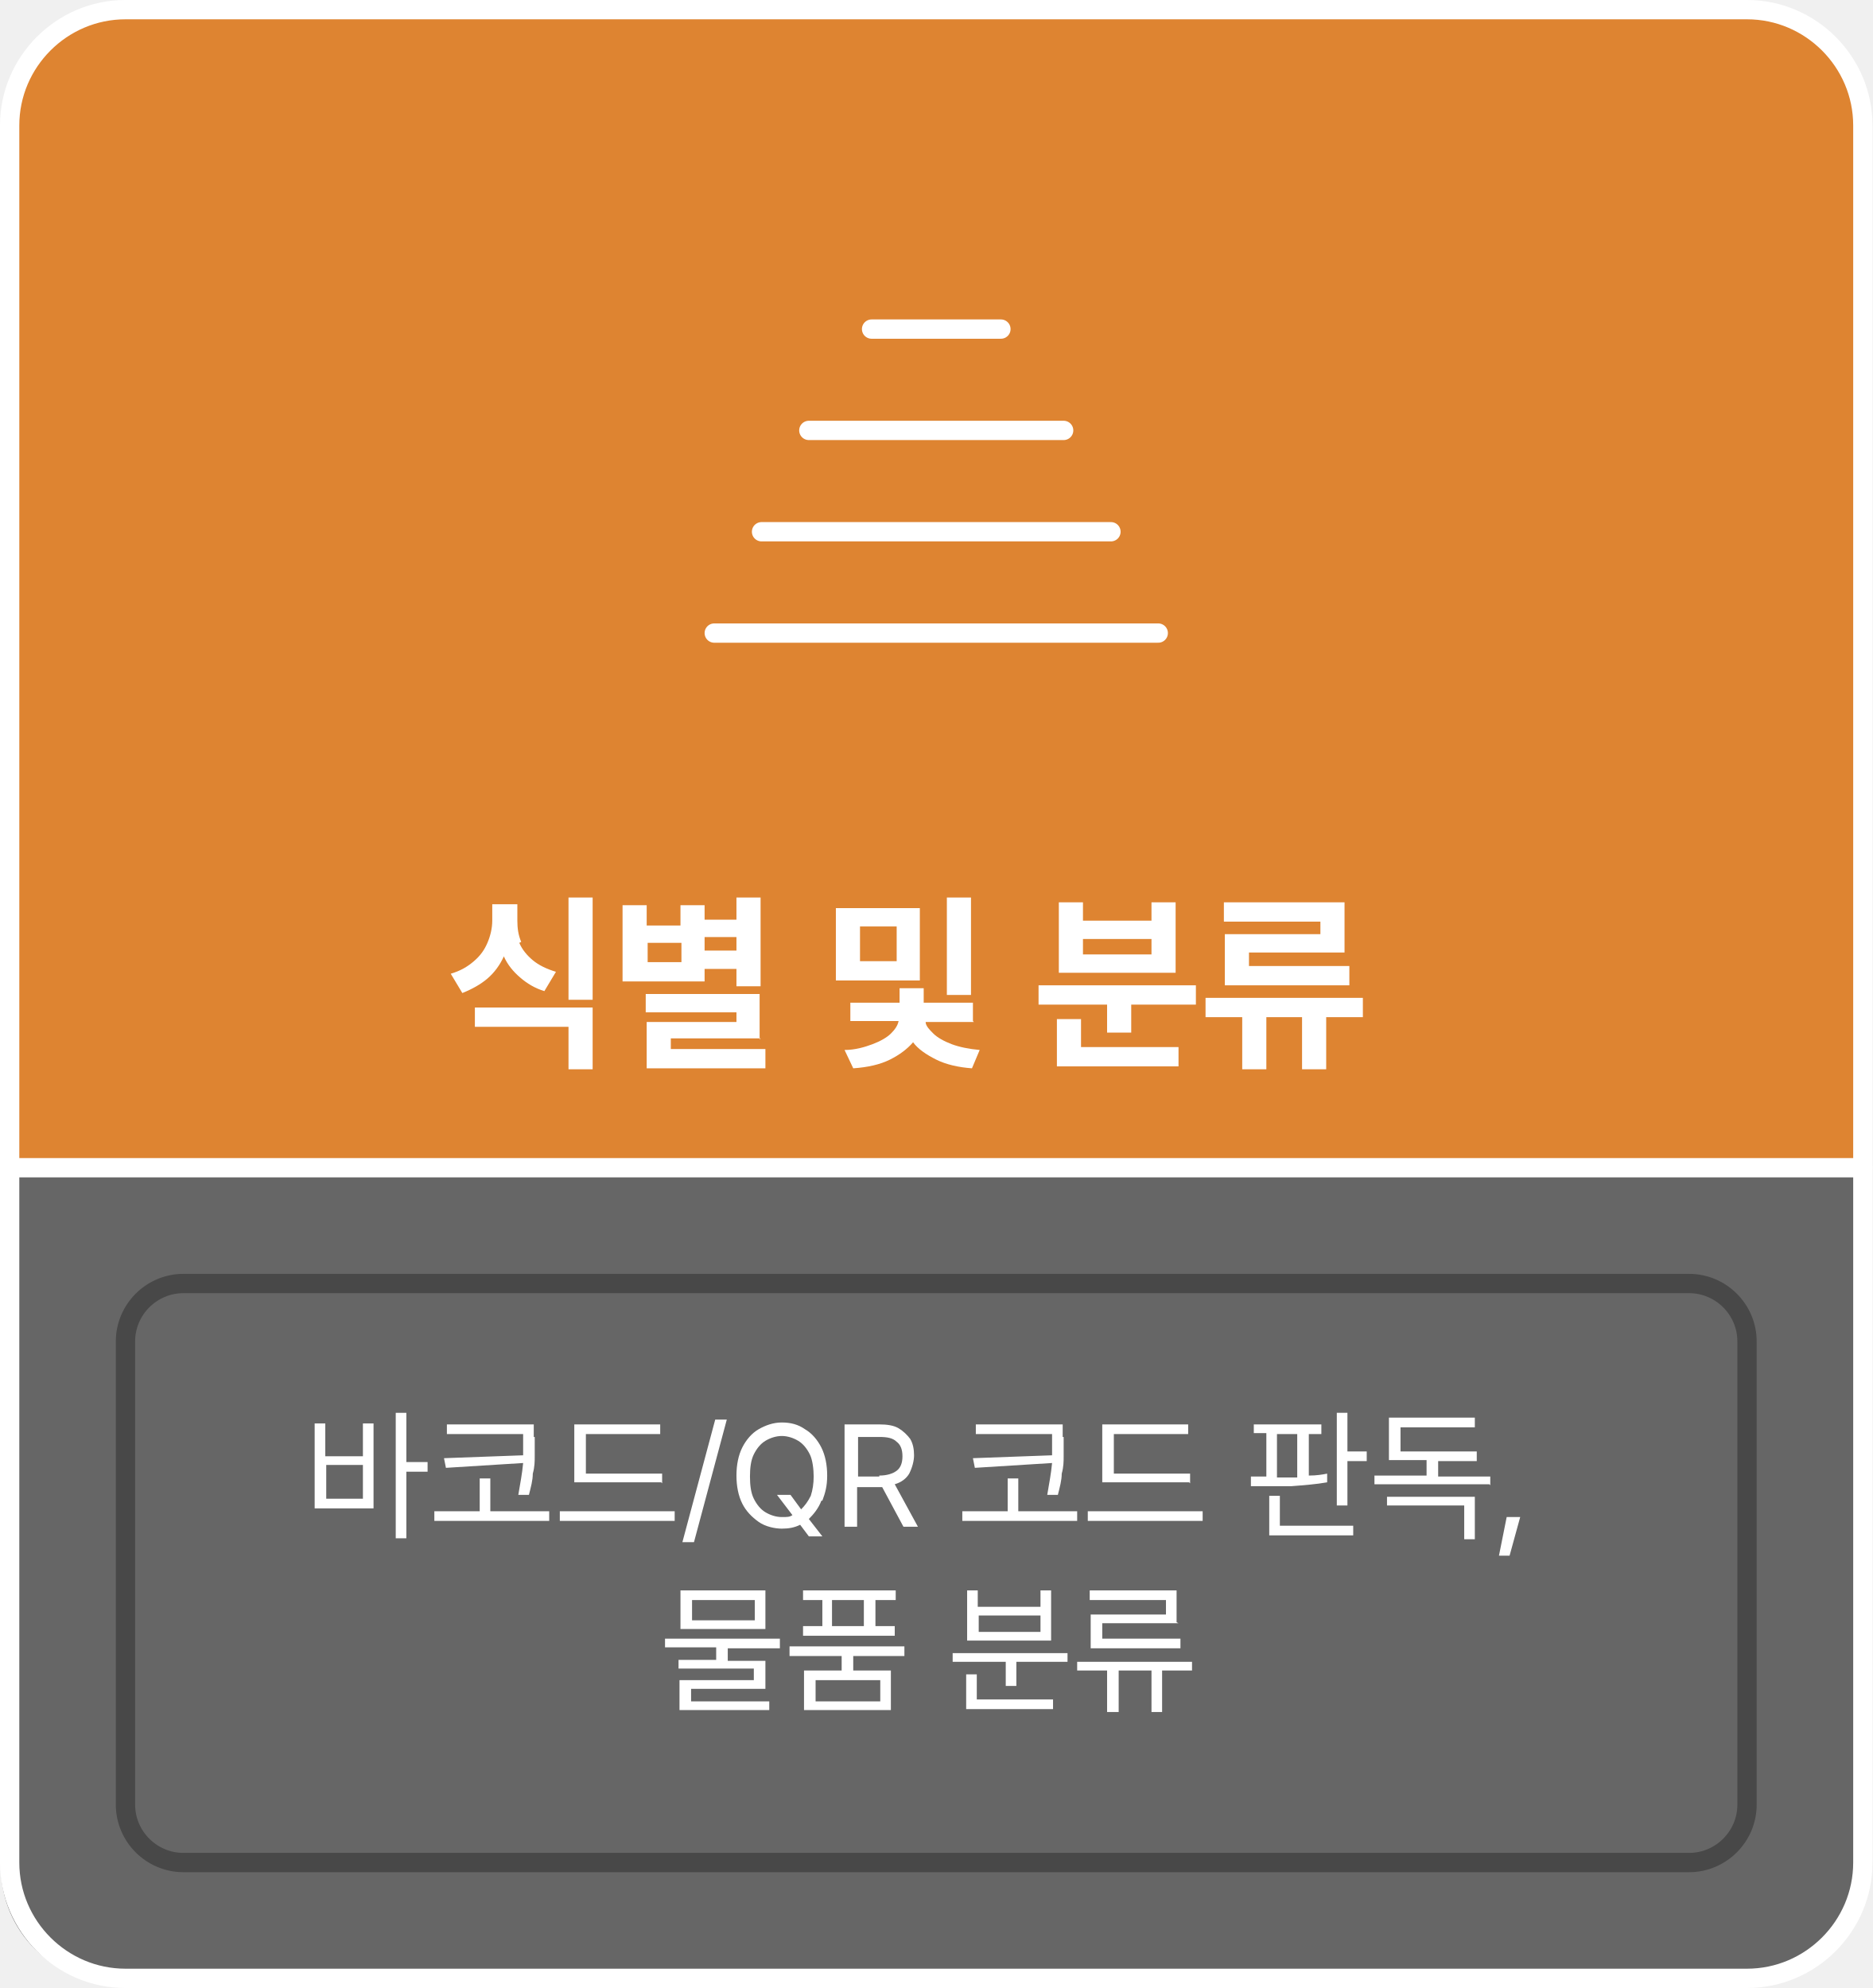
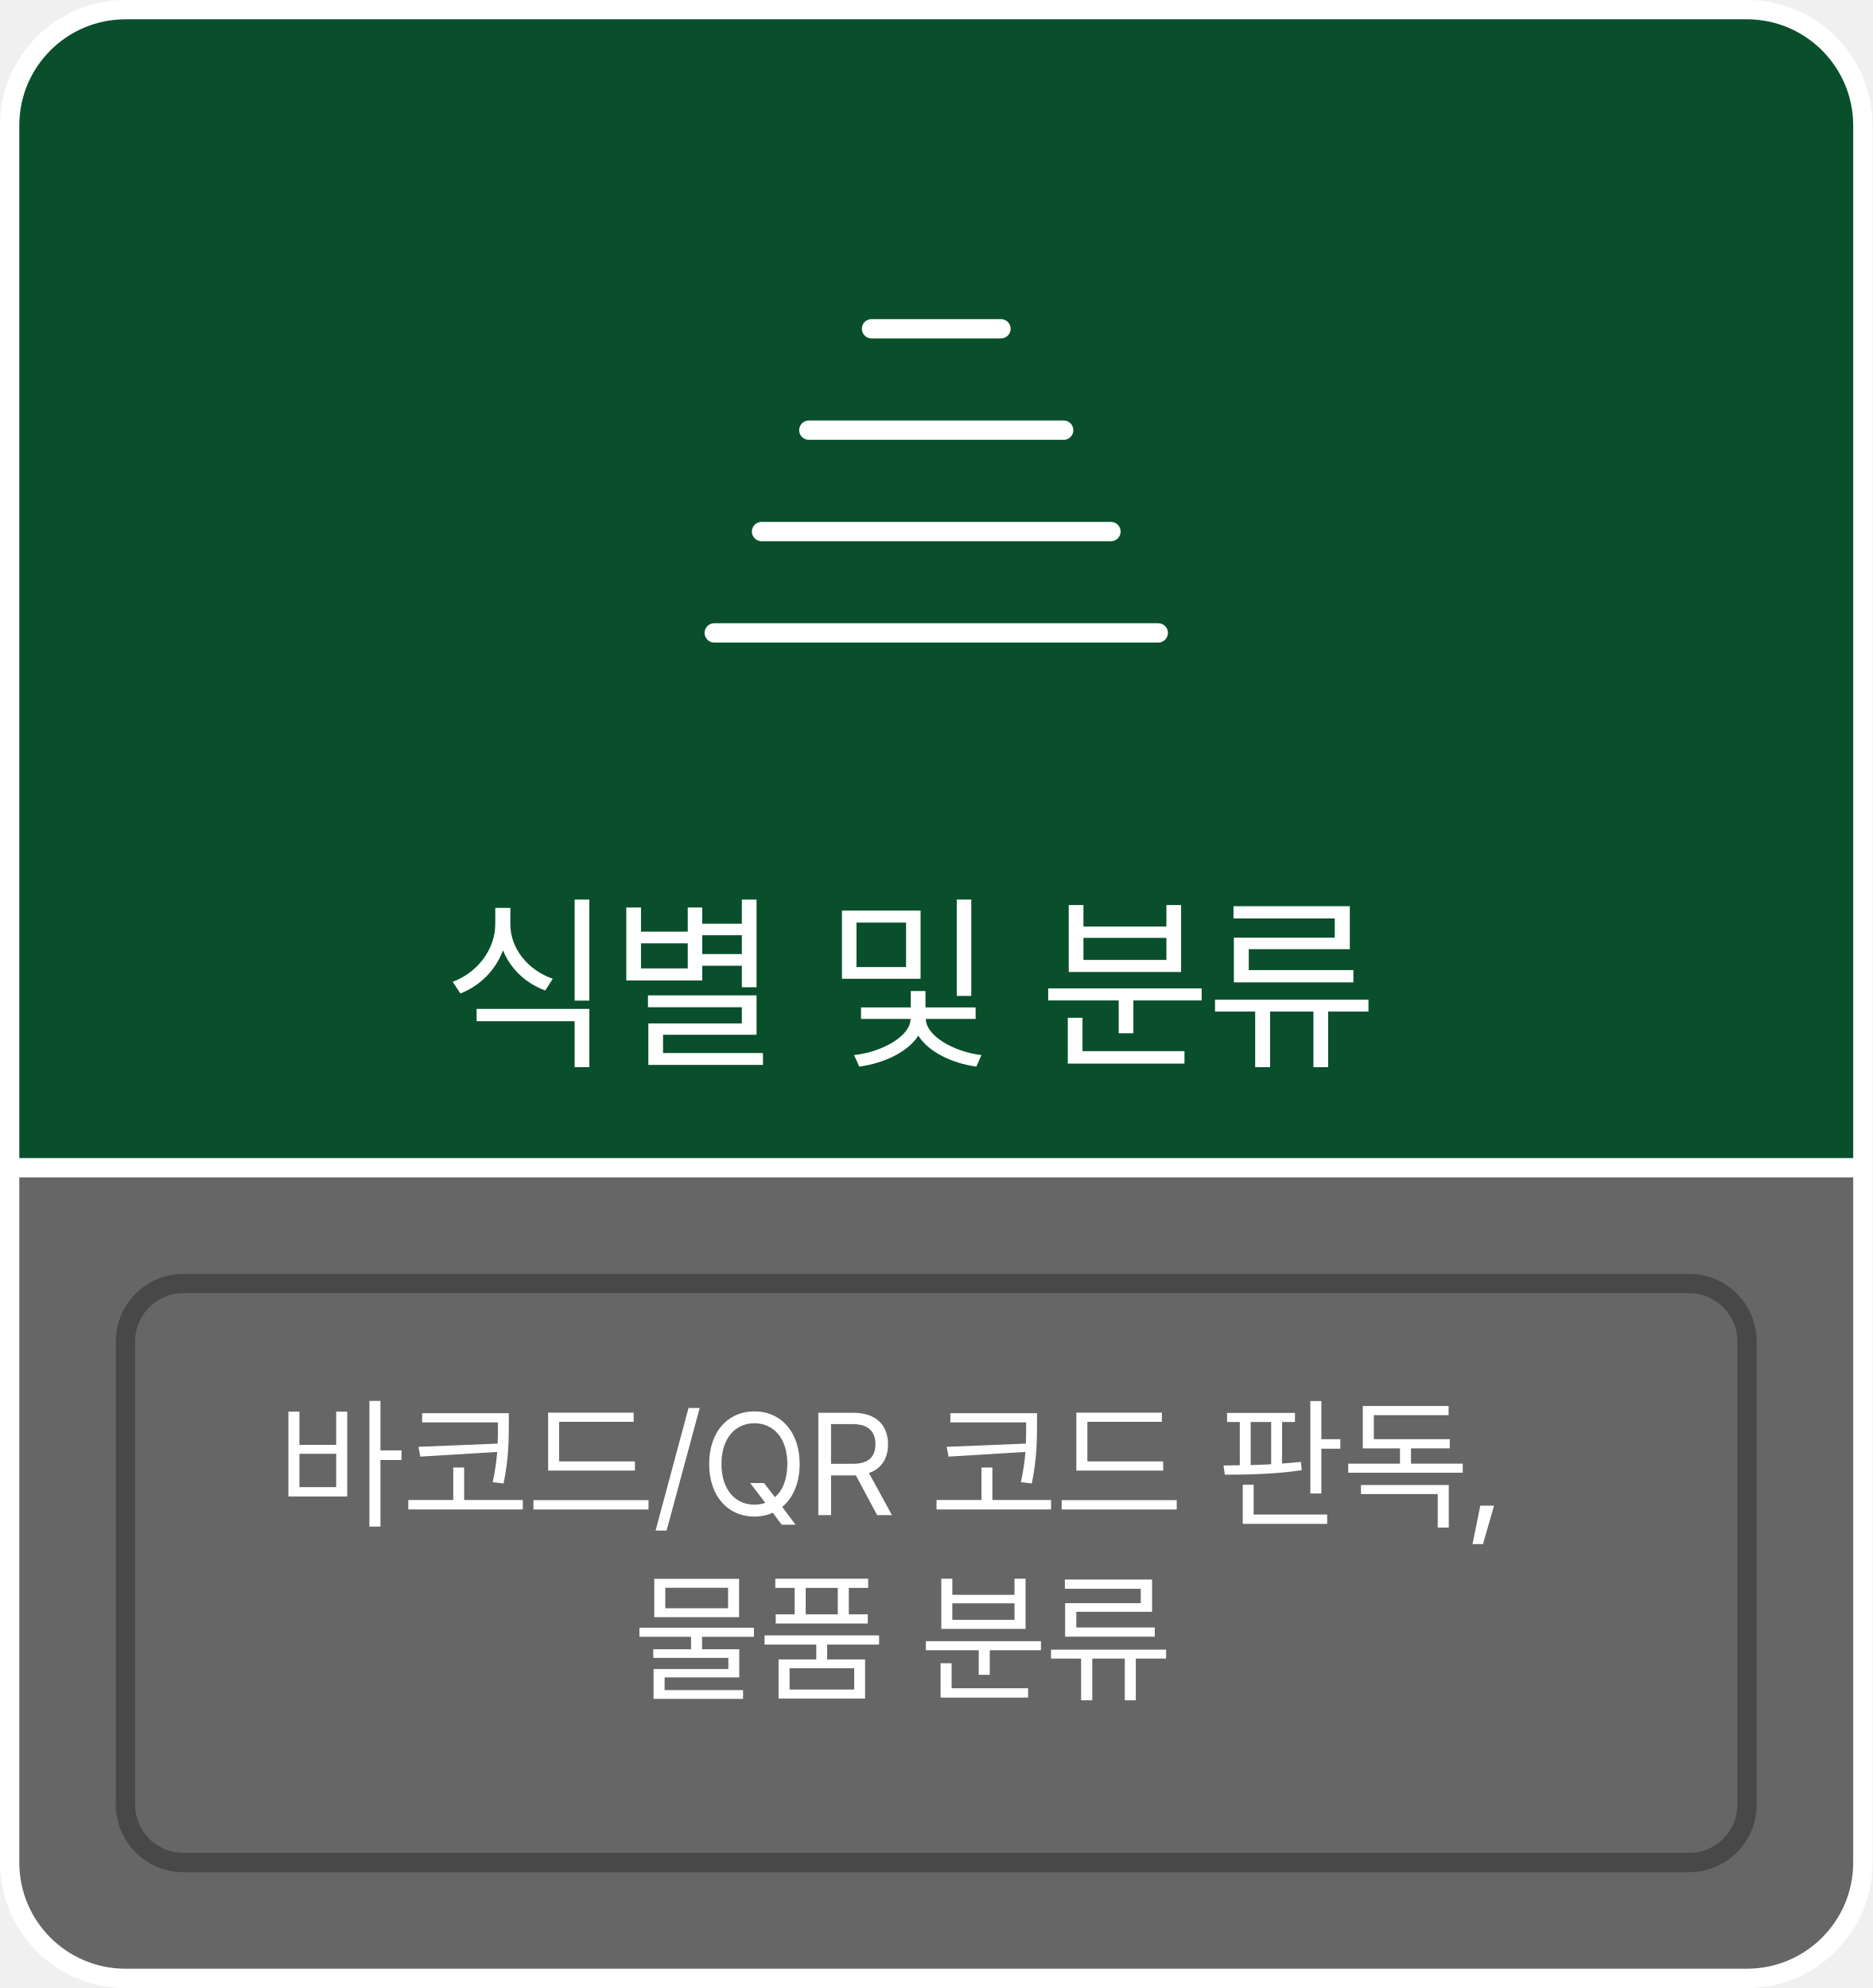
- <svg xmlns="http://www.w3.org/2000/svg" id="_레이어_2" version="1.1" viewBox="0 0 194 206">
-   <defs>
-     <style>
-       .st0 {
-         fill: #de8431;
-       }
- 
-       .st0, .st1 {
-         fill-rule: evenodd;
-       }
- 
-       .st2 {
-         fill: #fff;
-       }
- 
-       .st3 {
-         stroke: #fff;
-       }
- 
-       .st3, .st4 {
-         fill: none;
-         stroke-linecap: round;
-         stroke-linejoin: round;
-         stroke-width: 2px;
-       }
- 
-       .st5 {
-         isolation: isolate;
-       }
- 
-       .st1 {
-         fill: #666;
-       }
- 
-       .st4 {
-         stroke: #484848;
-       }
-     </style>
-   </defs>
-   <g id="_레이어_1-2">
-     <g id="g-root-cp_1_g-1_2_zp23ix1vhpvcw-fill">
-       <g id="cp_1_g-1_2_zp23ix1vhpvcw-fill">
-         <path class="st0" d="M13,13H1C1,6.4,6.4,1,13,1v12ZM13,1v12h168V1H13ZM193,13h-12V1c6.6,0,12,5.4,12,12ZM193,121H1V13h192v108Z" />
-       </g>
-     </g>
-     <g id="g-root-cp_0_g-0_2_me828p1vhpts2-fill">
-       <g id="cp_0_g-0_2_me828p1vhpts2-fill">
-         <path class="st1" d="M.1,193.5h12v12c-6.6,0-12-5.4-12-12ZM180.1,205.5v-12H12.1v12h168ZM192.1,193.5c0,6.6-5.4,12-12,12v-12h12ZM192.1,121.5H.1v72h192v-72Z" />
-       </g>
-     </g>
-     <g id="g-root-tx_1qeh3rt1vh668e-fill">
-       <g id="tx_1qeh3rt1vh668e-fill">
-         <g class="st5">
-           <g class="st5">
-             <g class="st5">
-               <path class="st2" d="M53.8,97.7c.3.7.8,1.3,1.4,1.8s1.4.9,2.4,1.2l-1.2,2c-1-.3-1.8-.8-2.5-1.4s-1.3-1.3-1.7-2.2c-.4.9-1,1.7-1.7,2.3s-1.6,1.1-2.6,1.5l-1.2-2c1-.3,1.7-.7,2.4-1.3s1.1-1.2,1.4-1.9.5-1.5.5-2.3v-1.7h2.6v1.7c0,.8.1,1.5.4,2.2ZM61.4,110.8h-2.5v-4.4h-9.7v-2h12.2v6.4ZM61.4,103.6h-2.5v-10.6h2.5v10.6Z" />
-               <path class="st2" d="M78.8,102.2h-2.5v-1.8h-3.3v1.3h-8.5v-7.9h2.5v2.1h3.5v-2.1h2.5v1.5h3.3v-2.3h2.5v9.1ZM78.8,107.6h-9.3v1.1h9.8v2h-12.3v-4.8h9.3v-1h-9.4v-1.9h11.8v4.7ZM70.6,99.7v-2h-3.5v2h3.5ZM76.3,98.5v-1.4h-3.3v1.4h3.3Z" />
-               <path class="st2" d="M95.3,101.6h-8.7v-7.5h8.7v7.5ZM100.9,105.9h-5c0,.4.4.8.8,1.2s1.1.8,1.9,1.1c.8.3,1.8.5,2.9.6l-.8,1.9c-1.4-.1-2.7-.4-3.7-.9s-1.9-1.1-2.4-1.8c-.6.7-1.4,1.3-2.4,1.8s-2.3.8-3.8.9l-.9-1.9c1.1,0,2.1-.3,2.9-.6s1.5-.7,1.9-1.1.7-.8.8-1.3h-5v-1.9h5.1v-1.5h2.5v1.5h5.1v1.9ZM89.1,99.6h3.8v-3.6h-3.8v3.6ZM100.6,103.1h-2.5v-10.1h2.5v10.1Z" />
-               <path class="st2" d="M123.9,104.1h-6.7v2.9h-2.5v-2.9h-7.1v-2h16.3v2ZM122.1,110.5h-12.6v-4.9h2.5v2.9h10.1v2ZM112.2,95.4h7.1v-1.9h2.5v7.3h-12.1v-7.3h2.5v1.9ZM119.3,98.9v-1.6h-7.1v1.6h7.1Z" />
-               <path class="st2" d="M141.2,105.4h-3.8v5.4h-2.5v-5.4h-3.7v5.4h-2.5v-5.4h-3.8v-2h16.3v2ZM139.3,98.7h-9.9v1.4h10.4v2h-12.9v-5.3h9.9v-1.3h-10v-2h12.5v5.2Z" />
-             </g>
-           </g>
+ <svg xmlns="http://www.w3.org/2000/svg" version="1.1" id="Layer_1" x="0px" y="0px" width="194px" height="206px" viewBox="0 0 194 206" enable-background="new 0 0 194 206" xml:space="preserve">
+   <g id="g-root-cp_1_g-1_2_zp23ix1vhpvcw-fill" transform="translate(338, 86)">
+     <g>
+       <g id="cp_1_g-1_2_zp23ix1vhpvcw-fill_8_">
+         <g>
+           <path fill="#094F2B" d="M-325-73h-12c0-6.604,5.396-12,12-12V-73z M-325-85v12h168v-12H-325z M-145-73h-12v-12      C-150.384-85-145-79.616-145-73z M-145,35h-192V-73h192V35z" />
        </g>
      </g>
    </g>
-     <g id="g-root-tx_qr_zs6k491vh668f-fill">
-       <g id="tx_qr_zs6k491vh668f-fill">
-         <g class="st5">
-           <g class="st5">
-             <g class="st5">
-               <path class="st2" d="M33.8,150.9h3.8v-3.4h1.1v8.8h-6.1v-8.8h1.1v3.4ZM37.6,155.3v-3.5h-3.8v3.5h3.8ZM42.1,151.5h2.2v1h-2.2v6.9h-1.1v-13h1.1v5.1Z" />
-               <path class="st2" d="M56.9,157.6h-11.9v-1h4.7v-3.4h1.1v3.4h6.1v1ZM55.4,148.9v.2c0,.7,0,1.3,0,1.8,0,.5,0,1.1-.2,1.8,0,.7-.2,1.4-.4,2.2h-1.1c.2-1.2.4-2.2.5-3.3l-8,.5-.2-1,8.2-.3c0-.5,0-1.1,0-1.9v-.3h-7.9v-1h9v1.3Z" />
-               <path class="st2" d="M69.9,157.6h-11.9v-1h11.9v1ZM68.5,153.6h-9v-6h8.9v1h-7.7v4.1h7.9v1Z" />
-               <path class="st2" d="M71.8,159.8h-1.1l3.4-12.7h1.2l-3.4,12.7Z" />
-               <path class="st2" d="M85.1,155.5c-.3.8-.8,1.4-1.3,1.9l1.4,1.8h-1.4l-.9-1.2c-.6.3-1.2.4-1.9.4s-1.7-.2-2.4-.7-1.3-1.1-1.7-1.9c-.4-.8-.6-1.8-.6-2.9s.2-2.1.6-2.9c.4-.8,1-1.5,1.7-1.9.7-.4,1.5-.7,2.4-.7s1.7.2,2.4.7c.7.4,1.3,1.1,1.7,1.9.4.8.6,1.8.6,2.9s-.2,1.8-.5,2.6ZM81.9,154.9l1.1,1.5c.4-.4.7-.8,1-1.4.2-.6.3-1.3.3-2s-.1-1.7-.4-2.3-.7-1.1-1.2-1.4c-.5-.3-1.1-.5-1.7-.5s-1.2.2-1.7.5c-.5.3-.9.8-1.2,1.4s-.4,1.4-.4,2.3.1,1.7.4,2.3.7,1.1,1.2,1.4,1.1.5,1.7.5.8,0,1.1-.2l-1.6-2.1h1.4Z" />
-               <path class="st2" d="M87.5,147.6h3.6c.8,0,1.5.1,2,.4.5.3.9.7,1.2,1.1.3.5.4,1.1.4,1.7s-.2,1.3-.5,1.9c-.3.5-.8.9-1.5,1.1l2.4,4.4h-1.5l-2.2-4.1h-.3s-2.3,0-2.3,0v4.1h-1.3v-10.6ZM91.1,152.9c.8,0,1.4-.2,1.8-.5.4-.3.6-.8.6-1.5s-.2-1.2-.6-1.5c-.4-.4-1-.5-1.8-.5h-2.2v4.1h2.2Z" />
-               <path class="st2" d="M111.6,157.6h-11.9v-1h4.7v-3.4h1.1v3.4h6.1v1ZM110.2,148.9v.2c0,.7,0,1.3,0,1.8,0,.5,0,1.1-.2,1.8,0,.7-.2,1.4-.4,2.2h-1.1c.2-1.2.4-2.2.5-3.3l-8,.5-.2-1,8.2-.3c0-.5,0-1.1,0-1.9v-.3h-7.9v-1h9v1.3Z" />
-               <path class="st2" d="M124.6,157.6h-11.9v-1h11.9v1ZM123.2,153.6h-9v-6h8.9v1h-7.7v4.1h7.9v1Z" />
-               <path class="st2" d="M136.9,148.6h-1.3v4.3c.8,0,1.4-.1,1.9-.2v.9c-1.1.2-2.4.3-3.7.4-1.3,0-2.7,0-4.2,0v-1c-.1,0,1.6,0,1.6,0v-4.5h-1.3v-.9h7v.9ZM140.2,159.1h-8.7v-4.1h1.1v3.1h7.6v1ZM134.4,153v-4.4h-2.1v4.5c1,0,1.7,0,2.1,0ZM139.6,150.4h2v1h-2v4.6h-1.1v-9.6h1.1v4Z" />
-               <path class="st2" d="M154.3,153.8h-11.9v-.9h5.4v-1.6h-3.9v-4.4h8.9v1h-7.7v2.5h7.9v1h-4v1.6h5.4v.9ZM152.8,159.5h-1.1v-3.5h-8v-.9h9.1v4.4Z" />
-             </g>
-             <g class="st5">
-               <path class="st2" d="M156.4,161.2h-1.1l.8-4h1.4l-1.1,4Z" />
-             </g>
-           </g>
-           <g class="st5">
-             <g class="st5">
-               <path class="st2" d="M80.8,170.8h-5.4v1.3h3.9v2.9h-7.7v1.3h8.1v.9h-9.3v-3.1h7.7v-1.2h-7.8v-.9h3.9v-1.3h-5.3v-.9h11.9v.9ZM79.3,168.8h-8.8v-4h8.8v4ZM71.7,167.9h6.5v-2.1h-6.5v2.1Z" />
-               <path class="st2" d="M93.8,171.6h-5.4v1.5h3.9v4.1h-9v-4.1h3.9v-1.5h-5.4v-1h11.9v1ZM92.7,165.8h-2v2.7h2v1h-9.5v-1h2v-2.7h-2v-1h9.6v1ZM84.5,176.3h6.7v-2.2h-6.7v2.2ZM89.5,168.5v-2.7h-3.3v2.7h3.3Z" />
-               <path class="st2" d="M110.6,172.2h-5.3v2.5h-1.1v-2.5h-5.5v-.9h11.9v.9ZM109.2,177.1h-9.1v-3.6h1.1v2.6h7.9v1ZM101.4,166.5h6.4v-1.7h1.1v5.2h-8.7v-5.2h1.1v1.7ZM107.8,169.1v-1.7h-6.4v1.7h6.4Z" />
-               <path class="st2" d="M123.5,173.1h-3.1v4.3h-1.1v-4.3h-3.4v4.3h-1.2v-4.3h-3.1v-.9h11.9v.9ZM122.1,168.2h-7.9v1.6h8.1v1h-9.3v-3.5h7.8v-1.5h-7.9v-1h9v3.3Z" />
-             </g>
-           </g>
+   </g>
+   <g id="g-root-cp_0_g-0_2_me828p1vhpts2-fill" transform="translate(338, 206)">
+     <g id="cp_0_g-0_2_me828p1vhpts2-fill">
+       <g>
+         <path fill="#666666" d="M-337-13h12v12C-331.627-1-337-6.373-337-13z M-157-1v-12h-168v12H-157z M-145-13c0,6.627-5.373,12-12,12     v-12H-145z M-145-85h-192v72h192V-85z" />
+       </g>
+     </g>
+   </g>
+   <g id="g-root-tx__1qeh3rt1vh668e-fill" transform="translate(380, 170)">
+     <g id="tx__1qeh3rt1vh668e-fill">
+       <g>
+         <g enable-background="new    ">
+           <path fill="#FFFFFF" d="M-322.73-68.578l-0.781,1.211c-2.012-0.732-3.604-2.236-4.375-4.16      c-0.771,2.061-2.383,3.682-4.414,4.473l-0.801-1.211c2.598-0.957,4.414-3.379,4.414-5.996v-1.66h1.563v1.66      C-327.144-71.723-325.308-69.477-322.73-68.578z M-318.941-59.418h-1.523v-4.766h-10.156v-1.27h11.68V-59.418z M-318.941-66.313      h-1.523v-10.469h1.523V-66.313z" />
+           <path fill="#FFFFFF" d="M-301.617-67.699h-1.523v-2.227h-4.102v1.523h-7.871v-7.559h1.523v2.5h4.844v-2.5h1.504v1.68h4.102v-2.5      h1.523V-67.699z M-308.746-69.652v-2.598h-4.844v2.598H-308.746z M-301.617-62.777h-9.688v1.895h10.352v1.23h-11.875v-4.297      h9.688v-1.68h-9.727v-1.23h11.25V-62.777z M-303.14-71.137v-1.953h-4.102v1.953H-303.14z" />
+           <path fill="#FFFFFF" d="M-284.625-68.578h-8.145v-7.07h8.145V-68.578z M-278.316-60.668l-0.527,1.191      c-2.617-0.352-5-1.582-6.015-3.203c-1.055,1.65-3.496,2.852-6.113,3.203l-0.547-1.191c2.988-0.332,5.859-2.012,5.859-3.75      h-5.137v-1.191h5.156v-1.699h1.523v1.699h5.195v1.191h-5.156C-284.078-62.719-281.305-61.039-278.316-60.668z M-291.265-69.789      h5.137v-4.609h-5.137V-69.789z M-279.371-66.801h-1.504v-9.98h1.504V-66.801z" />
+           <path fill="#FFFFFF" d="M-255.504-66.332h-7.07v3.398h-1.523v-3.398h-7.305v-1.25h15.898V-66.332z M-257.281-59.789h-12.09      v-4.746h1.523v3.457h10.566V-59.789z M-267.75-73.988h8.594v-2.227h1.523v6.934h-11.641v-6.934h1.523V-73.988z M-259.156-70.531      v-2.285h-8.594v2.285H-259.156z" />
+           <path fill="#FFFFFF" d="M-238.219-65.18h-4.18v5.762h-1.523v-5.762h-4.492v5.762h-1.543v-5.762h-4.16v-1.23h15.898V-65.18z       M-240.152-71.645h-10.469v2.168h10.84v1.27h-12.383v-4.629h10.449v-1.992h-10.488v-1.27h12.051V-71.645z" />
        </g>
      </g>
    </g>
-     <g id="g-root-cp_1_g-1_2_zp23ix1vhpvcw-stroke">
-       <g id="cp_1_g-1_2_zp23ix1vhpvcw-stroke">
-         <path class="st3" d="M13,1C6.4,1,1,6.4,1,13M193,121V13M1,13v108M13,1h168M193,13c0-6.6-5.4-12-12-12" />
-       </g>
-     </g>
-     <g id="g-root-cp_0_g-0_2_me828p1vhpts2-stroke">
-       <g id="cp_0_g-0_2_me828p1vhpts2-stroke">
-         <path class="st3" d="M1,193c0,6.6,5.4,12,12,12M181,205H13M181,205c6.6,0,12-5.4,12-12M193,121v72M1,193v-72M193,121H1" />
-       </g>
-     </g>
-     <g id="g-root-cp_1-2_cell-1-2_92rjvd1vhpvd0-stroke">
-       <g id="cp_1-2_cell-1-2_92rjvd1vhpvd0-stroke">
-         <path class="st4" d="M13,145v-6c0-3.3,2.7-6,6-6h6M181,145v36M13,181v-36M25,133h144M13,181v6c0,3.3,2.7,6,6,6h6M181,145v-6c0-3.3-2.7-6-6-6h-6M169,193H25M181,181v6c0,3.3-2.7,6-6,6h-6" />
-       </g>
-     </g>
-     <g id="g-root-ic_asce_1hapxeh1vh677x-stroke">
-       <g id="ic_asce_1hapxeh1vh677x-stroke">
-         <path class="st3" d="M120,65.6h-46M115.1,55.1h-36.2M103.7,34.1h-13.4M110.2,44.6h-26.4" />
+   </g>
+   <g id="g-root-tx_qr_zs6k491vh668f-fill" transform="translate(362, 230)">
+     <g id="tx_qr_zs6k491vh668f-fill">
+       <g>
+         <g enable-background="new    ">
+           <path fill="#FFFFFF" d="M-330.978-80.28h3.809v-3.442h1.143v8.789h-6.094v-8.789h1.143V-80.28z M-327.169-75.9v-3.457h-3.809      v3.457H-327.169z M-322.584-79.709h2.183v0.996h-2.183v6.899h-1.143v-13.022h1.143V-79.709z" />
+           <path fill="#FFFFFF" d="M-307.833-73.586h-11.865v-0.981h4.658v-3.369h1.128v3.369h6.079V-73.586z M-309.284-82.302      c-0.015,1.582,0,3.369-0.542,6.021l-1.128-0.132c0.256-1.179,0.388-2.212,0.469-3.135l-7.969,0.483l-0.19-1.011l8.203-0.337      c0.029-0.688,0.029-1.311,0.029-1.89v-0.308h-7.852v-0.952h8.979V-82.302z" />
+           <path fill="#FFFFFF" d="M-294.811-73.586h-11.924v-0.967h11.924V-73.586z M-296.217-77.614h-8.994v-6.006h8.862v0.952h-7.72      v4.102h7.852V-77.614z" />
+           <path fill="#FFFFFF" d="M-292.936-71.403h-1.143l3.413-12.7h1.157L-292.936-71.403z" />
+           <path fill="#FFFFFF" d="M-280.954-73.85l1.377,1.846h-1.436l-0.923-1.245c-0.579,0.264-1.216,0.396-1.904,0.396      c-2.725,0-4.688-2.095-4.688-5.449s1.963-5.449,4.688-5.449c2.71,0,4.688,2.095,4.688,5.449      C-279.152-76.325-279.84-74.779-280.954-73.85z M-282.843-76.325l1.128,1.465c0.791-0.688,1.289-1.853,1.289-3.442      c0-2.739-1.494-4.219-3.413-4.219s-3.413,1.479-3.413,4.219s1.494,4.219,3.413,4.219c0.396,0,0.776-0.066,1.128-0.19      l-1.567-2.051H-282.843z" />
+           <path fill="#FFFFFF" d="M-277.218-83.605h3.604c2.49,0,3.618,1.377,3.618,3.267c0,1.399-0.63,2.505-1.978,2.974l2.388,4.365      h-1.538l-2.212-4.131l-0.264,0.015h-2.3V-73h-1.318V-83.605z M-273.659-78.317c1.685,0,2.358-0.762,2.358-2.021      c0-1.274-0.674-2.095-2.373-2.095h-2.227v4.116H-273.659z" />
+           <path fill="#FFFFFF" d="M-253.107-73.586h-11.865v-0.981h4.658v-3.369h1.129v3.369h6.078V-73.586z M-254.557-82.302      c-0.016,1.582,0,3.369-0.543,6.021l-1.127-0.132c0.256-1.179,0.388-2.212,0.469-3.135l-7.969,0.483l-0.191-1.011l8.203-0.337      c0.029-0.688,0.029-1.311,0.029-1.89v-0.308h-7.852v-0.952h8.98V-82.302z" />
+           <path fill="#FFFFFF" d="M-240.084-73.586h-11.924v-0.967h11.924V-73.586z M-241.49-77.614h-8.994v-6.006h8.861v0.952h-7.719      v4.102h7.852V-77.614z" />
+           <path fill="#FFFFFF" d="M-227.838-82.653h-1.334v4.307c0.667-0.044,1.326-0.103,1.949-0.176l0.088,0.864      c-2.637,0.41-5.713,0.469-7.969,0.469l-0.133-0.952l1.686-0.029v-4.482h-1.318v-0.938h7.031V-82.653z M-224.498-72.092h-8.746      v-4.058h1.129v3.091h7.617V-72.092z M-230.299-78.273v-4.38h-2.125v4.468C-231.728-78.207-231.01-78.229-230.299-78.273z       M-225.1-80.866h1.963v0.981h-1.963v4.644h-1.143v-9.58h1.143V-80.866z" />
+           <path fill="#FFFFFF" d="M-210.451-77.395h-11.865v-0.938h5.361v-1.582h-3.852v-4.395h8.891v0.952h-7.748v2.49h7.865v0.952      h-4.014v1.582h5.361V-77.395z M-211.9-71.711h-1.143v-3.472h-7.955v-0.938h9.098V-71.711z" />
+           <path fill="#FFFFFF" d="M-208.355-69.997h-1.084l0.805-3.984h1.422L-208.355-69.997z" />
+         </g>
+         <g enable-background="new    ">
+           <path fill="#FFFFFF" d="M-283.888-60.391h-5.376v1.289h3.853v2.915h-7.734v1.318h8.13v0.908h-9.272v-3.091h7.749v-1.157h-7.778      v-0.894h3.911v-1.289h-5.347v-0.938h11.865V-60.391z M-285.426-62.427h-8.789v-3.97h8.789V-62.427z M-293.072-63.35h6.504      v-2.124h-6.504V-63.35z" />
+           <path fill="#FFFFFF" d="M-270.924-59.585h-5.376v1.538h3.926v4.058h-8.965v-4.058h3.911v-1.538h-5.361v-0.952h11.865V-59.585z       M-272.052-65.459h-2.007v2.739h1.963v0.952h-9.536v-0.952h1.963v-2.739h-2.007v-0.952h9.624V-65.459z M-280.196-54.927h6.694      v-2.212h-6.694V-54.927z M-275.201-62.72v-2.739h-3.325v2.739H-275.201z" />
+           <path fill="#FFFFFF" d="M-254.151-58.999h-5.303v2.549h-1.143v-2.549h-5.479v-0.938h11.924V-58.999z M-255.484-54.092h-9.067      v-3.56h1.143v2.593h7.925V-54.092z M-263.336-64.741h6.445v-1.67h1.143v5.2h-8.73v-5.2h1.143V-64.741z M-256.891-62.148v-1.714      h-6.445v1.714H-256.891z" />
+           <path fill="#FFFFFF" d="M-241.188-58.135h-3.135v4.321h-1.143v-4.321h-3.369v4.321h-1.157v-4.321h-3.12v-0.923h11.924V-58.135z       M-242.638-62.983h-7.852v1.626h8.13v0.952h-9.287v-3.472h7.837v-1.494h-7.866v-0.952h9.038V-62.983z" />
+         </g>
      </g>
    </g>
  </g>
+   <g id="g-root-cp_1_g-1_2_zp23ix1vhpvcw-stroke" transform="translate(338, 86)">
+     <g id="cp_1_g-1_2_zp23ix1vhpvcw-stroke">
+       <g>
+         <path fill="none" stroke="#FFFFFF" stroke-width="2" stroke-linecap="round" stroke-linejoin="round" d="M-325-85     c-6.627,0-12,5.373-12,12 M-145,35V-73 M-337-73V35 M-325-85h168 M-145-73c0-6.617-5.383-12-12-12" />
+       </g>
+     </g>
+   </g>
+   <g id="g-root-cp_0_g-0_2_me828p1vhpts2-stroke" transform="translate(338, 206)">
+     <g id="cp_0_g-0_2_me828p1vhpts2-stroke">
+       <g>
+         <path fill="none" stroke="#FFFFFF" stroke-width="2" stroke-linecap="round" stroke-linejoin="round" d="M-337-13     c0,6.627,5.373,12,12,12 M-157-1h-168 M-157-1c6.627,0,12-5.373,12-12 M-145-85v72 M-337-13v-72 M-145-85h-192" />
+       </g>
+     </g>
+   </g>
+   <g id="g-root-cp_1-2_cell-1-2_92rjvd1vhpvd0-stroke" transform="translate(350, 218)">
+     <g id="cp_1-2_cell-1-2_92rjvd1vhpvd0-stroke">
+       <g>
+         <path fill="none" stroke="#484848" stroke-width="2" stroke-linecap="round" stroke-linejoin="round" d="M-337-73v-6     c0-3.313,2.687-6,6-6h6 M-169-73v36 M-337-37v-36 M-325-85h144 M-337-37v6c0,3.313,2.687,6,6,6h6 M-169-73v-6     c0-3.313-2.687-6-6-6h-6 M-181-25h-144 M-169-37v6c0,3.313-2.687,6-6,6h-6" />
+       </g>
+     </g>
+   </g>
+   <g id="g-root-ic_asce_1hapxeh1vh677x-stroke" transform="translate(410, 110)">
+     <g id="ic_asce_1hapxeh1vh677x-stroke">
+       <g>
+         <path fill="none" stroke="#FFFFFF" stroke-width="2" stroke-linecap="round" stroke-linejoin="round" d="M-290-44.418h-46      M-294.9-54.92H-331.1 M-306.294-75.932h-13.412 M-299.798-65.426h-26.404" />
+       </g>
+     </g>
+   </g>
+   <g>
+ </g>
+   <g>
+ </g>
+   <g>
+ </g>
+   <g>
+ </g>
+   <g>
+ </g>
+   <g>
+ </g>
+   <g>
+ </g>
+   <g>
+ </g>
+   <g>
+ </g>
+   <g>
+ </g>
+   <g>
+ </g>
+   <g>
+ </g>
+   <g>
+ </g>
+   <g>
+ </g>
+   <g>
+ </g>
</svg>
